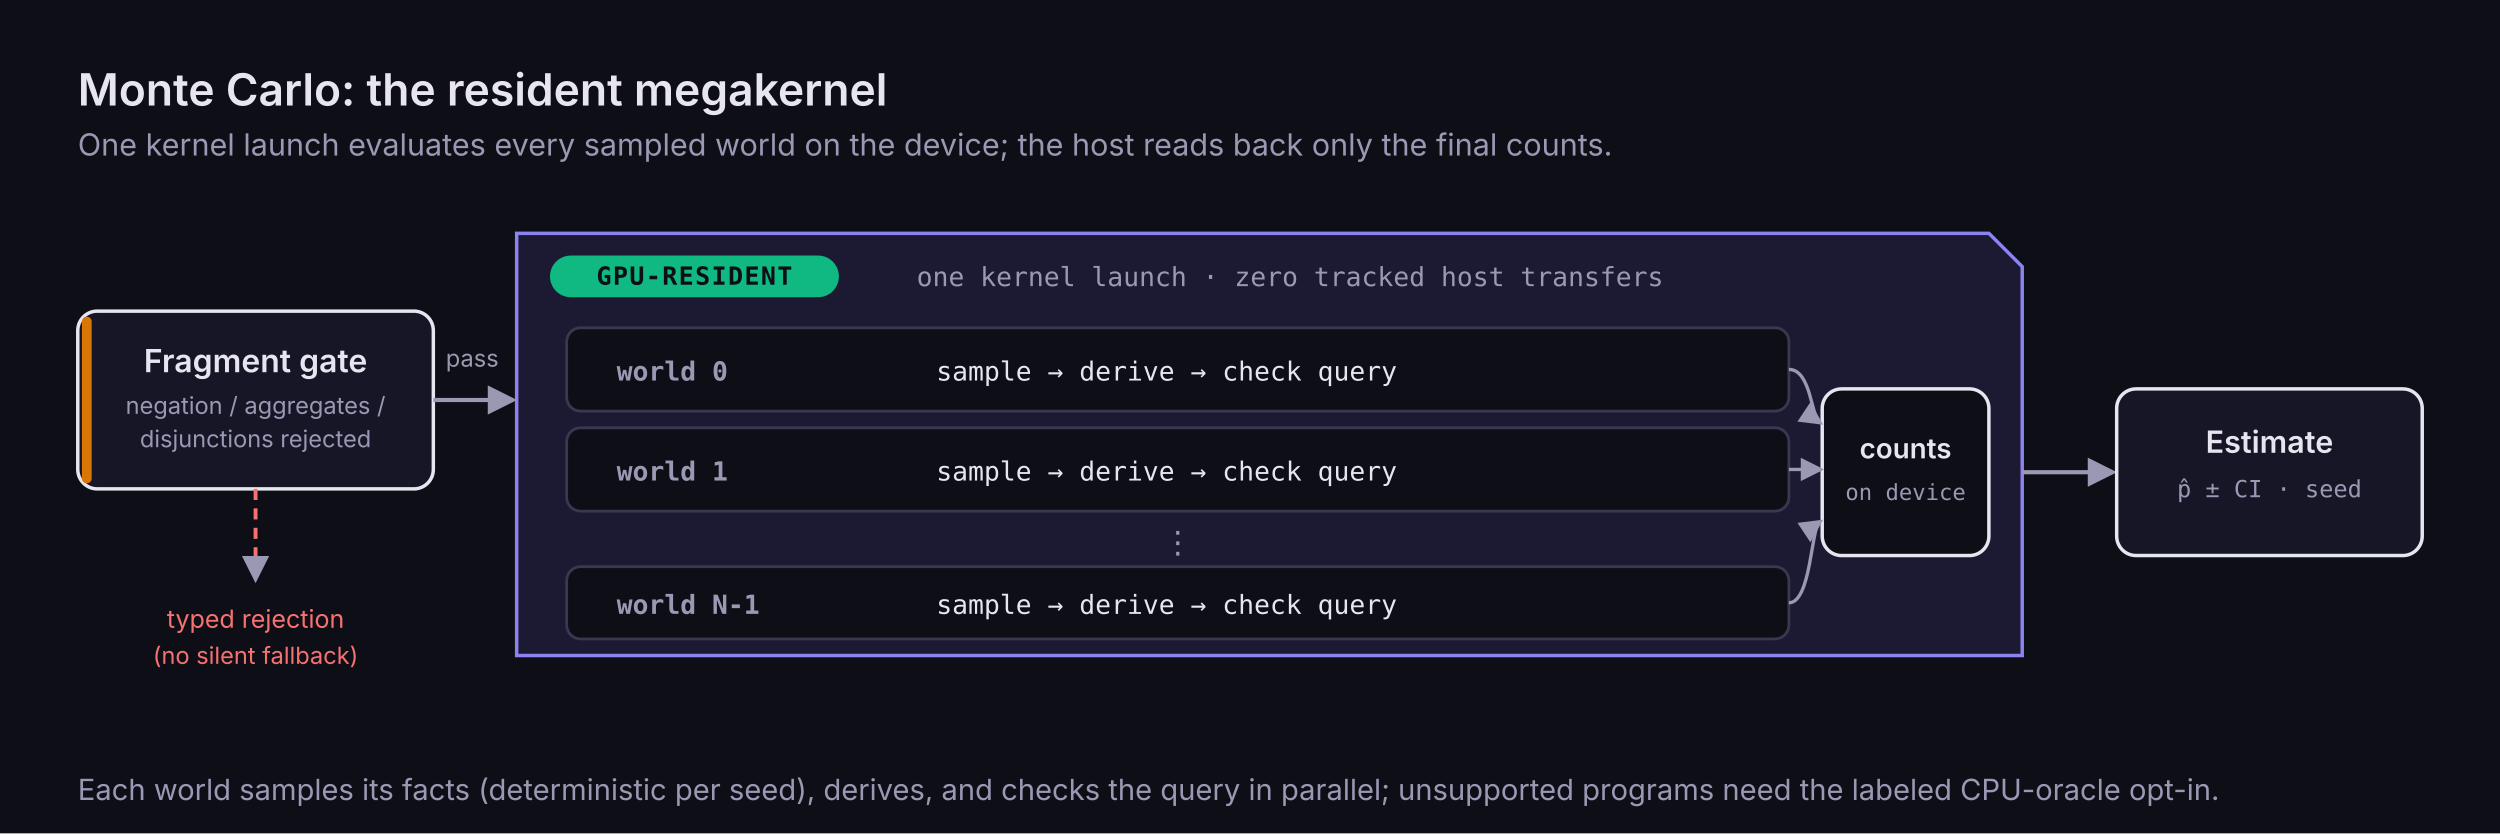
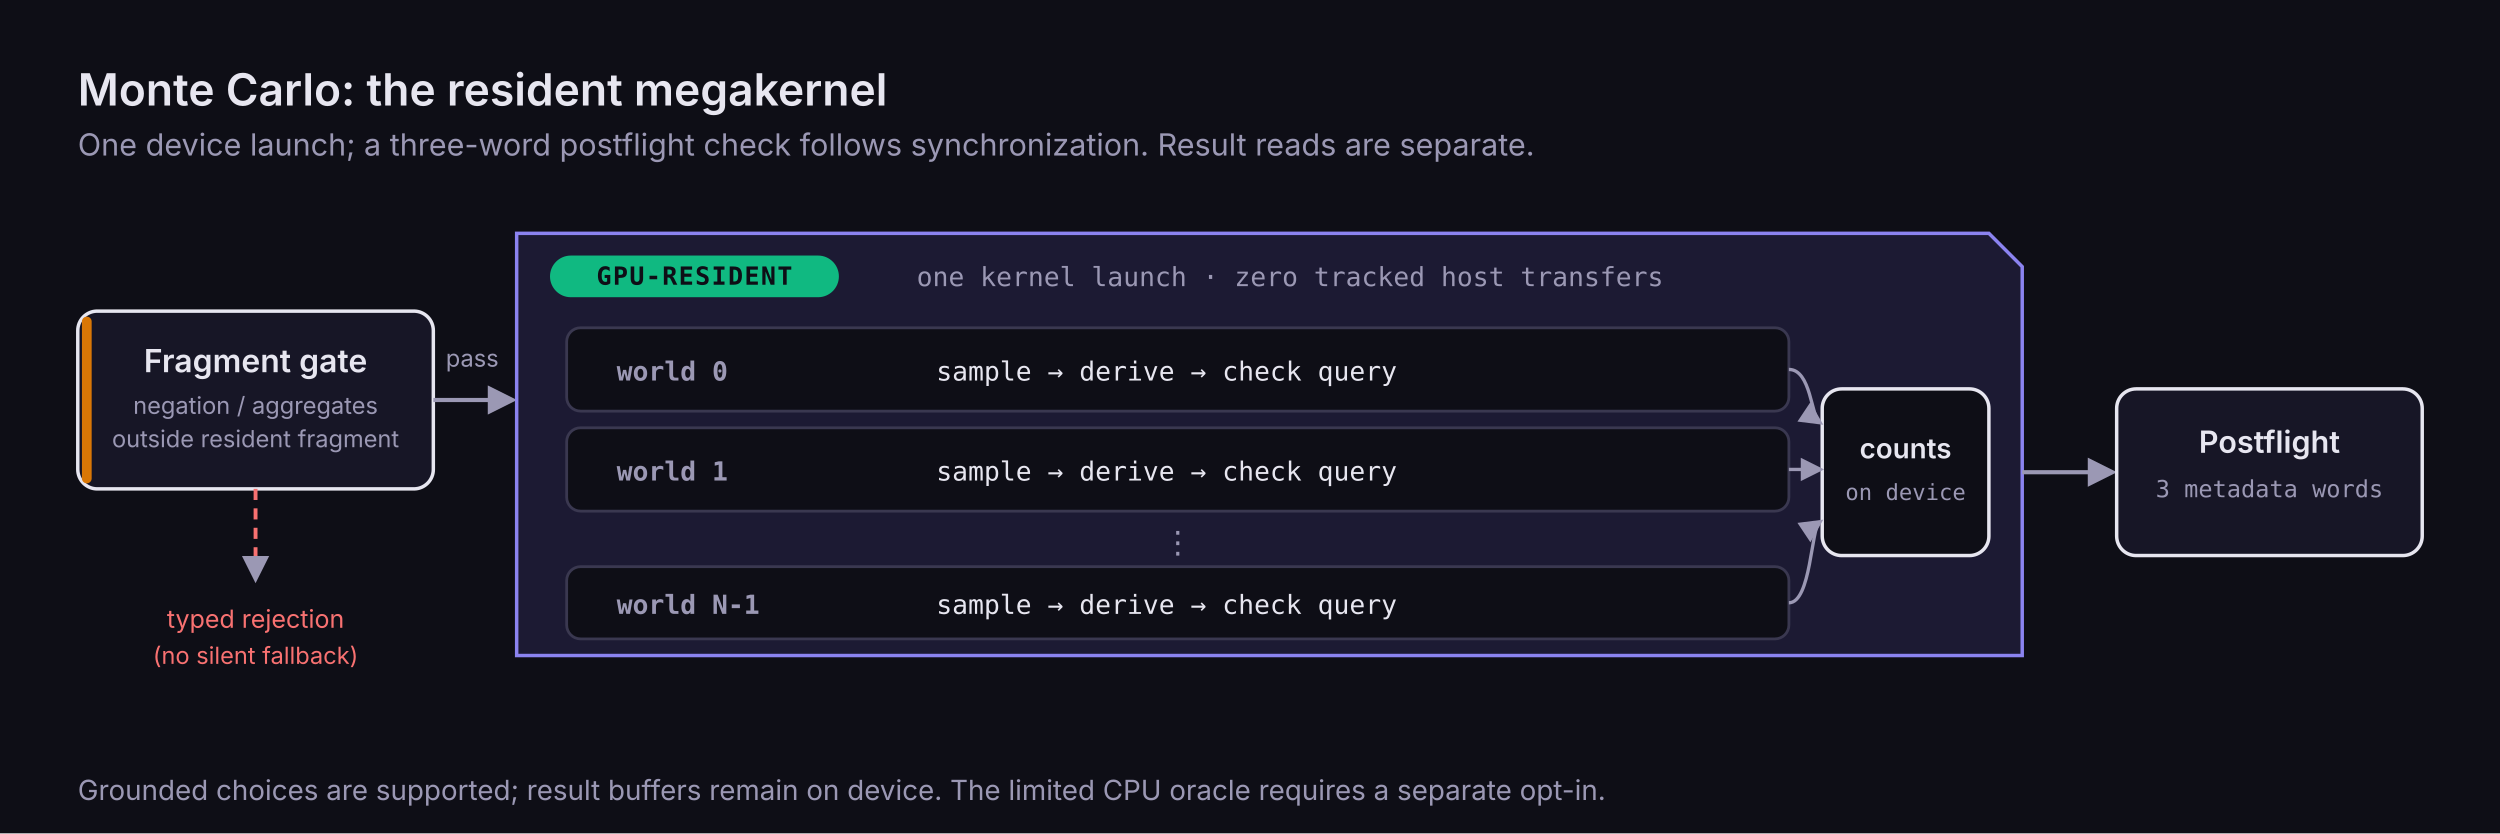
<svg xmlns="http://www.w3.org/2000/svg" viewBox="0 0 900 300" font-family="Inter, system-ui, sans-serif">
  <rect width="900" height="300" fill="#0E0E16" />
  <defs>
    <marker id="amd" viewBox="0 0 10 10" refX="8" refY="5" markerWidth="7" markerHeight="7" orient="auto-start-reverse">
      <path d="M0,0 L10,5 L0,10 z" fill="#9B98B4" />
    </marker>
  </defs>
  <text x="28" y="38" font-size="16" font-weight="600" fill="#E7E6F0">Monte Carlo: the resident megakernel</text>
-   <text x="28" y="56" font-size="11" fill="#9B98B4">One kernel launch evaluates every sampled world on the device; the host reads back only the final counts.</text>
+   <text x="28" y="56" font-size="11" fill="#9B98B4">One device launch; a three-word postflight check follows synchronization. Result reads are separate.</text>
  <rect x="28" y="112" width="128" height="64" rx="7" fill="#171626" stroke="#E7E6F0" stroke-width="1.25" />
  <rect x="29.5" y="114" width="3.5" height="60" rx="1.75" fill="#D97706" />
  <text x="92" y="134" text-anchor="middle" font-size="11.5" font-weight="600" fill="#E7E6F0">Fragment gate</text>
-   <text x="92" y="149" text-anchor="middle" font-size="8.5" fill="#9B98B4">negation / aggregates /</text>
-   <text x="92" y="161" text-anchor="middle" font-size="8.5" fill="#9B98B4">disjunctions rejected</text>
+   <text x="92" y="149" text-anchor="middle" font-size="8.5" fill="#9B98B4">negation / aggregates</text>
+   <text x="92" y="161" text-anchor="middle" font-size="8.5" fill="#9B98B4">outside resident fragment</text>
  <path d="M156,144 H184" stroke="#9B98B4" stroke-width="1.5" fill="none" marker-end="url(#amd)" />
  <text x="170" y="132" text-anchor="middle" font-size="8.5" fill="#9B98B4">pass</text>
  <path d="M92,176 V208" stroke="#F87171" stroke-width="1.4" fill="none" stroke-dasharray="4 3" marker-end="url(#amd)" />
  <text x="92" y="226" text-anchor="middle" font-size="9" fill="#F87171">typed rejection</text>
  <text x="92" y="239" text-anchor="middle" font-size="8.5" fill="#F87171">(no silent fallback)</text>
  <path d="M186,84 H716 L728,96 V236 H186 Z" fill="#1C1A33" stroke="#8B83F0" stroke-width="1.25" />
  <rect x="198" y="92" width="104" height="15" rx="7.5" fill="#10B981" />
  <text x="250" y="102.5" text-anchor="middle" font-size="9" font-weight="600" fill="#0E0E16" letter-spacing="0.5" font-family="'JetBrains Mono','SF Mono',ui-monospace,Menlo,monospace">GPU-RESIDENT</text>
  <text x="330" y="103" font-size="9.5" fill="#9B98B4" font-family="'JetBrains Mono','SF Mono',ui-monospace,Menlo,monospace">one kernel launch · zero tracked host transfers</text>
  <g>
    <rect x="204" y="118" width="440" height="30" rx="5" fill="#0E0E16" stroke="#3A3850" stroke-width="1" />
    <text x="222" y="137" font-size="9.5" font-weight="600" fill="#9B98B4" font-family="'JetBrains Mono','SF Mono',ui-monospace,Menlo,monospace">world 0</text>
    <text x="420" y="137" text-anchor="middle" font-size="9.5" fill="#E7E6F0" font-family="'JetBrains Mono','SF Mono',ui-monospace,Menlo,monospace">sample → derive → check query</text>
    <rect x="204" y="154" width="440" height="30" rx="5" fill="#0E0E16" stroke="#3A3850" stroke-width="1" />
    <text x="222" y="173" font-size="9.5" font-weight="600" fill="#9B98B4" font-family="'JetBrains Mono','SF Mono',ui-monospace,Menlo,monospace">world 1</text>
    <text x="420" y="173" text-anchor="middle" font-size="9.5" fill="#E7E6F0" font-family="'JetBrains Mono','SF Mono',ui-monospace,Menlo,monospace">sample → derive → check query</text>
    <text x="424" y="199" text-anchor="middle" font-size="11" fill="#9B98B4">⋮</text>
    <rect x="204" y="204" width="440" height="26" rx="5" fill="#0E0E16" stroke="#3A3850" stroke-width="1" />
    <text x="222" y="221" font-size="9.5" font-weight="600" fill="#9B98B4" font-family="'JetBrains Mono','SF Mono',ui-monospace,Menlo,monospace">world N-1</text>
    <text x="420" y="221" text-anchor="middle" font-size="9.5" fill="#E7E6F0" font-family="'JetBrains Mono','SF Mono',ui-monospace,Menlo,monospace">sample → derive → check query</text>
  </g>
  <rect x="656" y="140" width="60" height="60" rx="7" fill="#0E0E16" stroke="#E7E6F0" stroke-width="1.25" />
  <text x="686" y="165" text-anchor="middle" font-size="10" font-weight="600" fill="#E7E6F0">counts</text>
  <text x="686" y="180" text-anchor="middle" font-size="8" fill="#9B98B4" font-family="'JetBrains Mono','SF Mono',ui-monospace,Menlo,monospace">on device</text>
  <g stroke="#9B98B4" stroke-width="1.2" fill="none" marker-end="url(#amd)">
    <path d="M644,133 C652,133 652,150 655,152" />
    <path d="M644,169 H655" />
    <path d="M644,217 C652,217 652,190 655,188" />
  </g>
  <path d="M728,170 H760" stroke="#9B98B4" stroke-width="1.5" fill="none" marker-end="url(#amd)" />
  <rect x="762" y="140" width="110" height="60" rx="7" fill="#171626" stroke="#E7E6F0" stroke-width="1.25" />
-   <text x="817" y="163" text-anchor="middle" font-size="11" font-weight="600" fill="#E7E6F0">Estimate</text>
-   <text x="817" y="179" text-anchor="middle" font-size="8.5" fill="#9B98B4" font-family="'JetBrains Mono','SF Mono',ui-monospace,Menlo,monospace">p̂ ± CI · seed</text>
-   <text x="28" y="288" font-size="10.5" fill="#9B98B4">Each world samples its facts (deterministic per seed), derives, and checks the query in parallel; unsupported programs need the labeled CPU-oracle opt-in.</text>
+   <text x="817" y="163" text-anchor="middle" font-size="11" font-weight="600" fill="#E7E6F0">Postflight</text>
+   <text x="817" y="179" text-anchor="middle" font-size="8.5" fill="#9B98B4" font-family="'JetBrains Mono','SF Mono',ui-monospace,Menlo,monospace">3 metadata words</text>
+   <text x="28" y="288" font-size="10" fill="#9B98B4">Grounded choices are supported; result buffers remain on device. The limited CPU oracle requires a separate opt-in.</text>
</svg>
